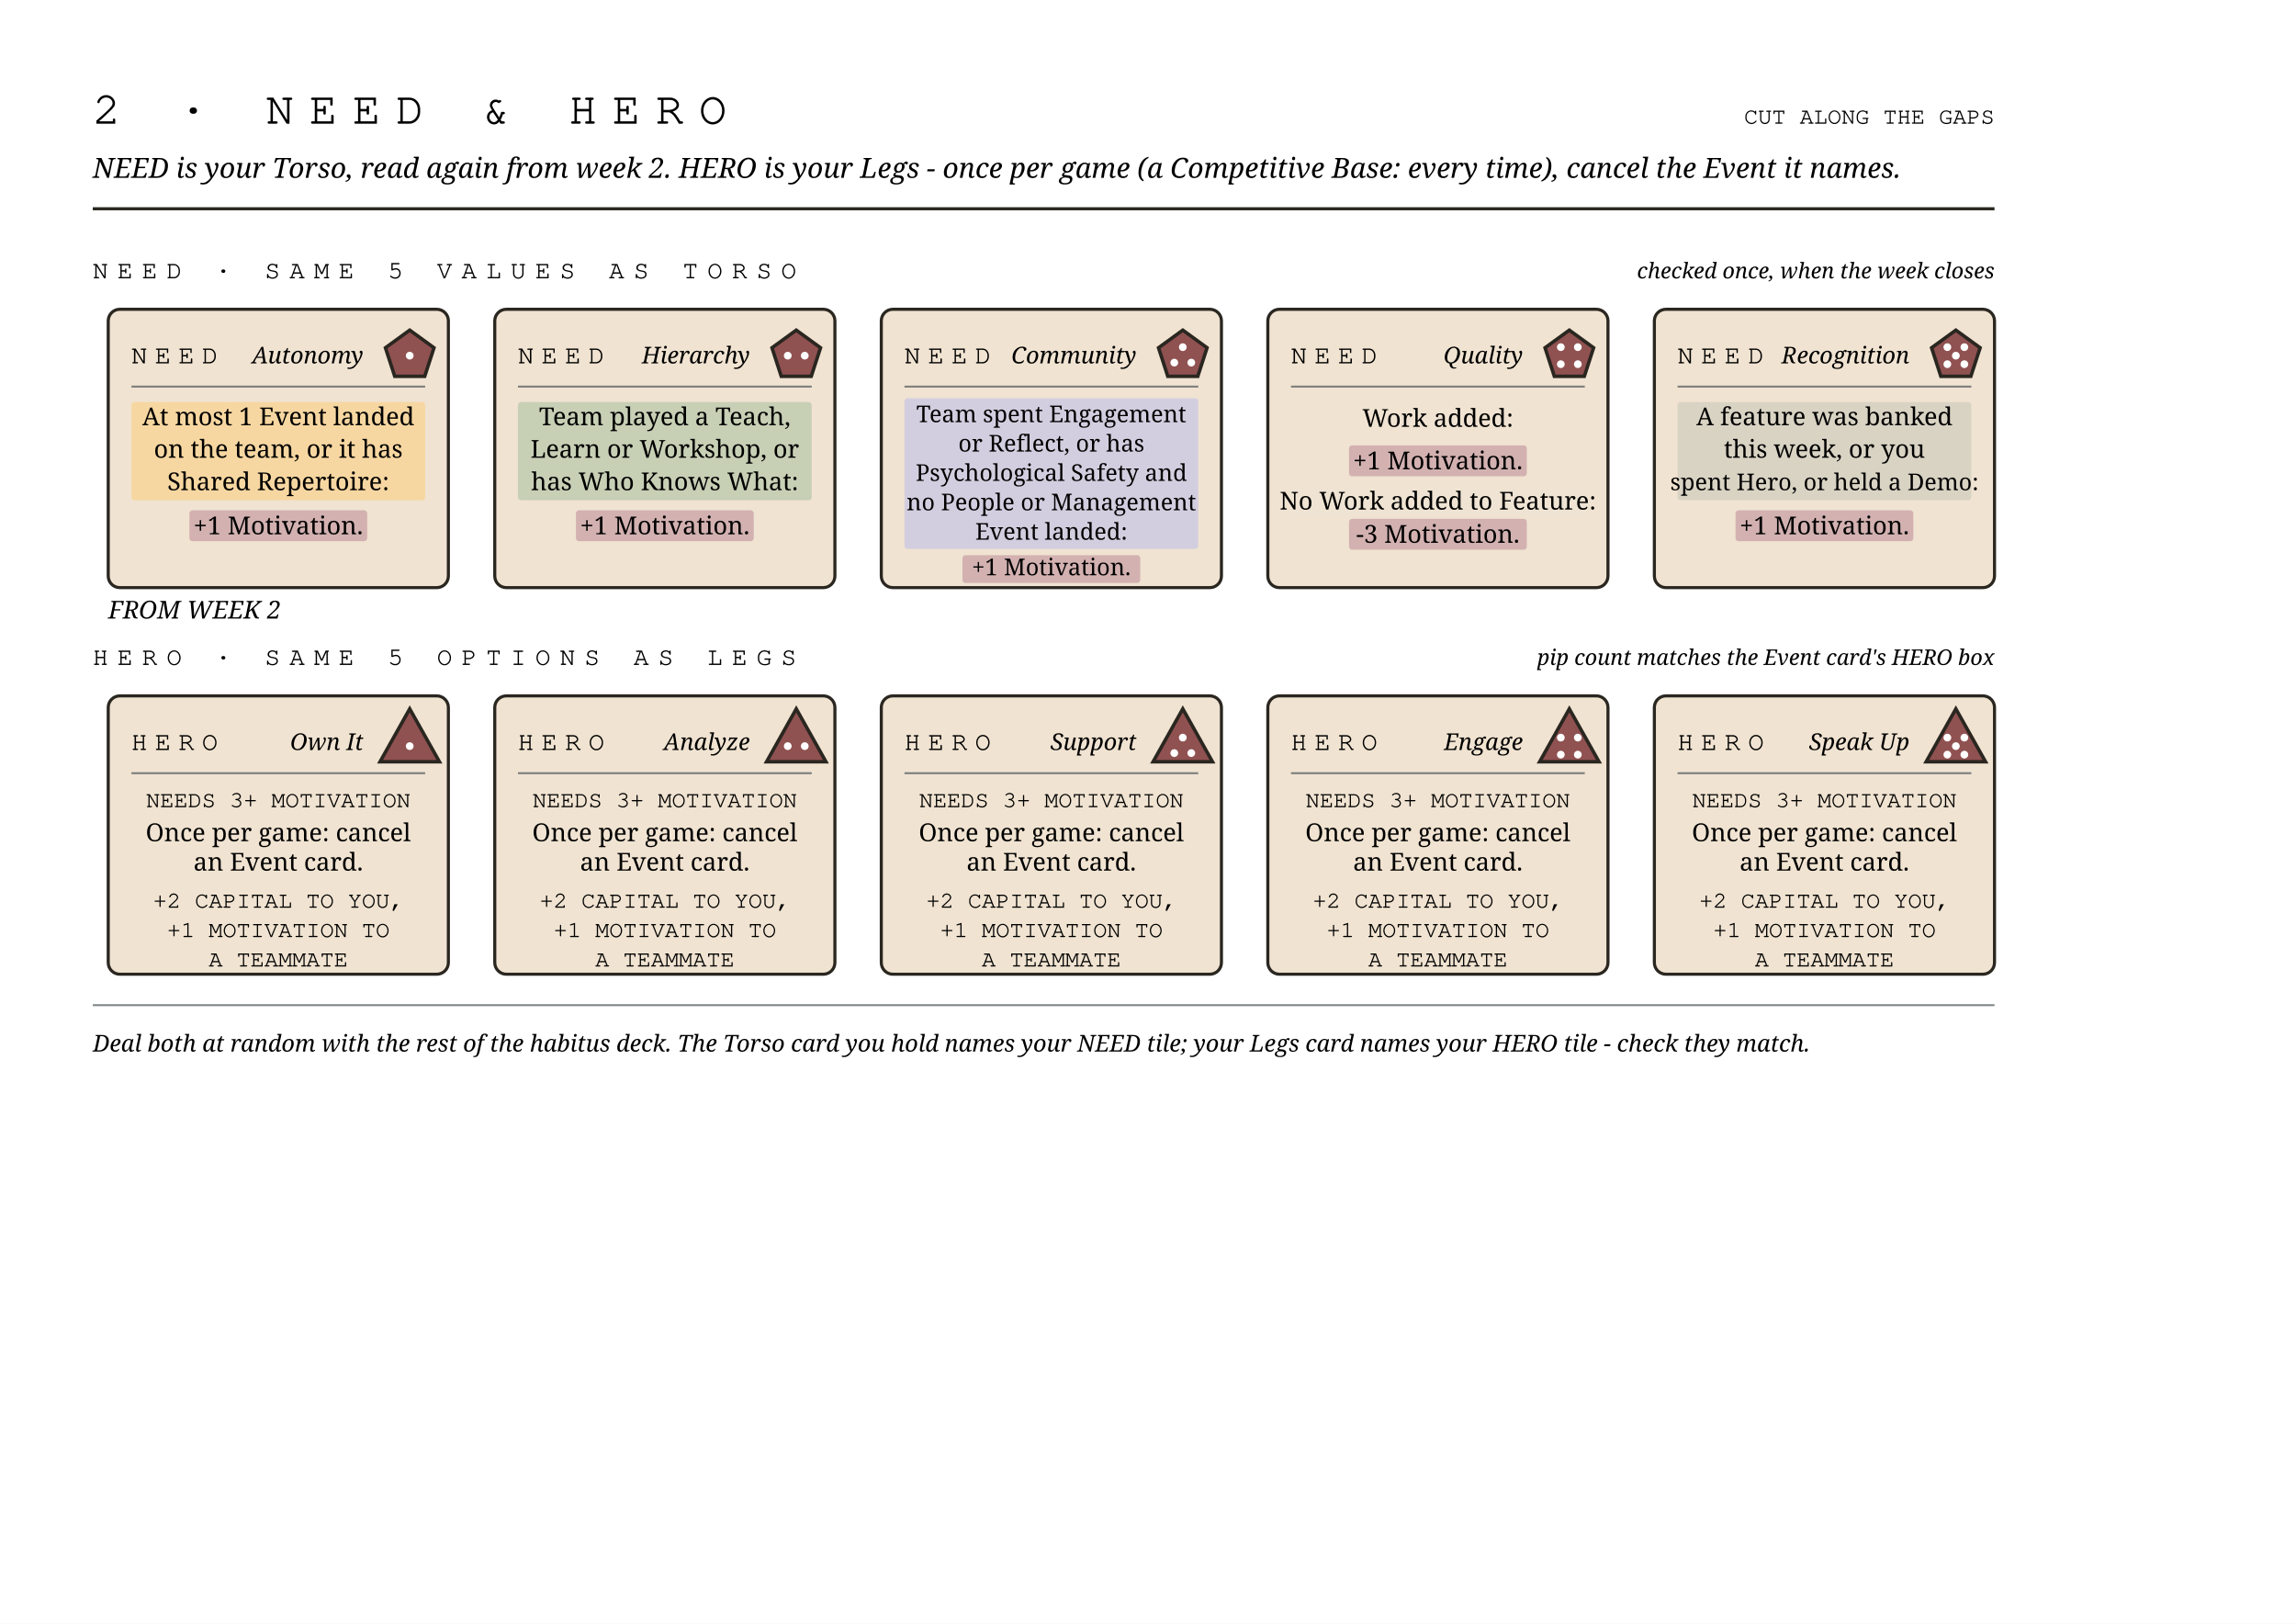
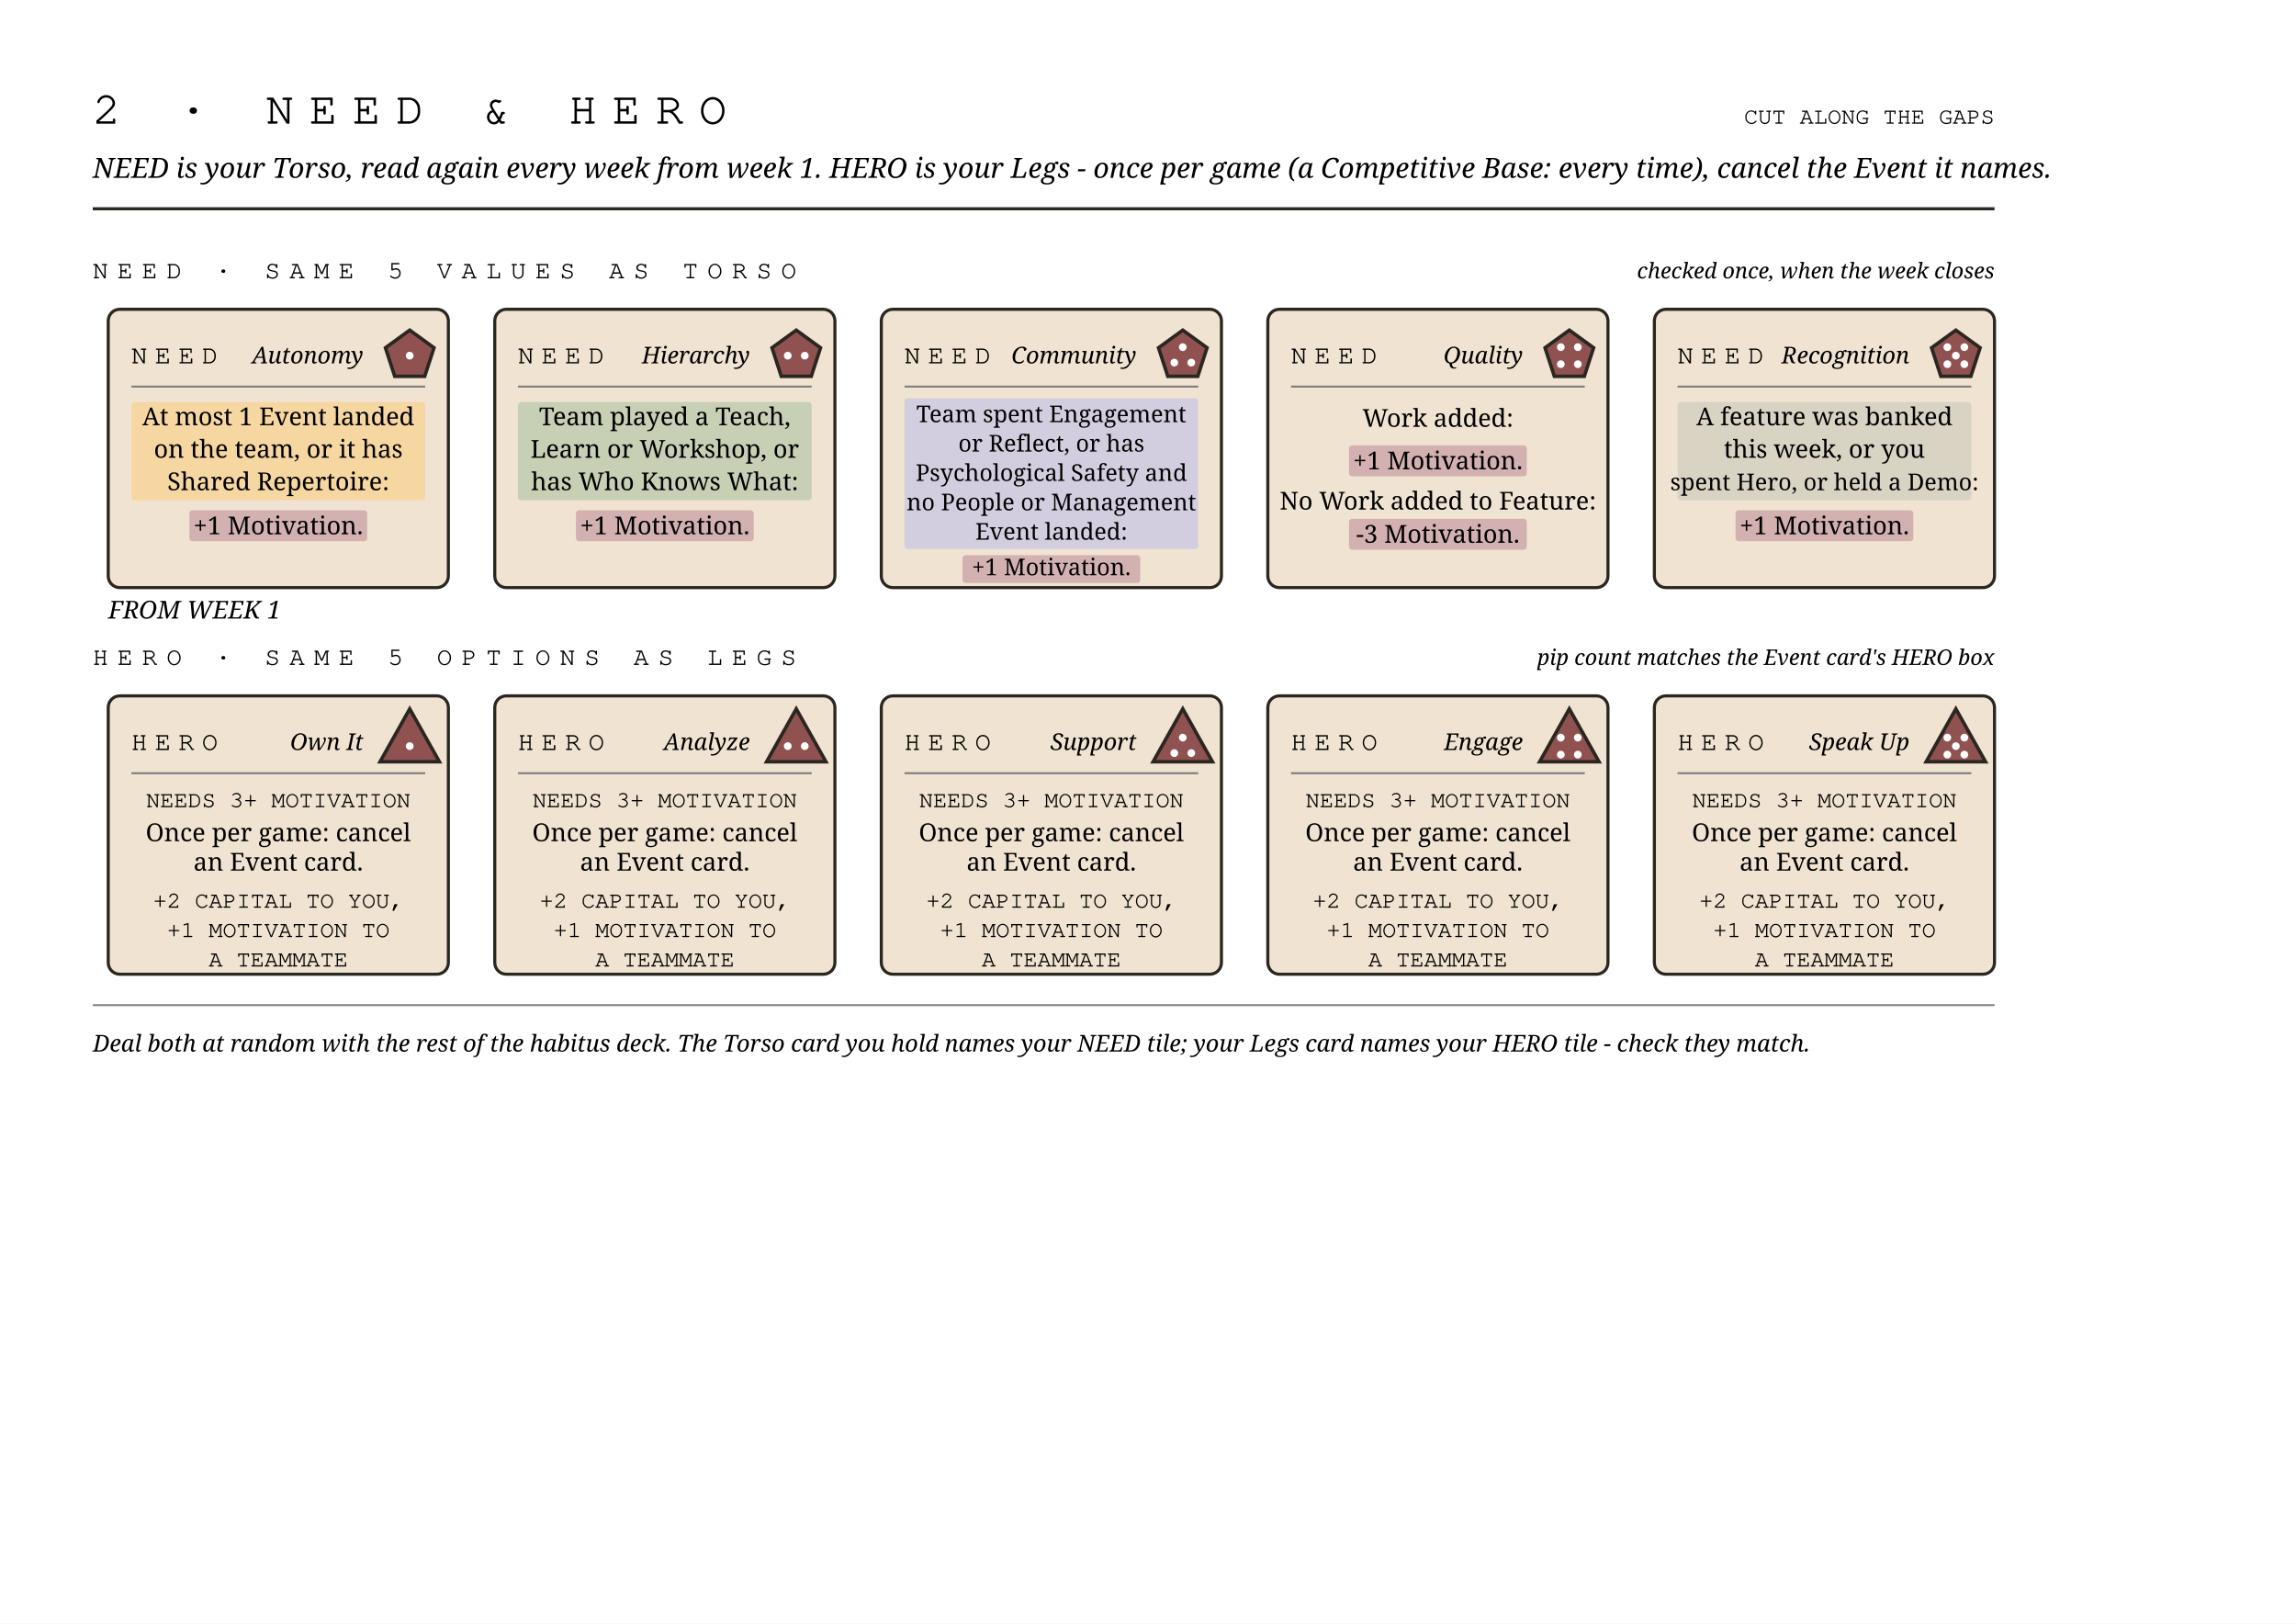
<svg xmlns="http://www.w3.org/2000/svg" width="297mm" height="210mm" viewBox="0 0 297 210">
  <style>
  .serif { font-family:"EB Garamond",Garamond,Georgia,serif; fill:#000000; }
  .mono  { font-family:"IBM Plex Mono","Courier Prime",Courier,monospace; fill:#000000; }
  .cut   { fill:#F0E3D1; stroke:#2A2620; stroke-width:.4; }
  .hair  { stroke:#4A5259; stroke-width:.25; fill:none; opacity:.7; }
  .rl    { font-size:3.3px; letter-spacing:1.2px; }
  .ic    { fill:#F2EDE0; stroke:#2A2620; stroke-width:.45; }
  .pip   { fill:#FFFFFF; stroke:none; }
</style>
  <defs>
    <g id="sh-torso">
      <polygon points="0,-3.3 3.14,-1.02 1.94,2.67 -1.94,2.67 -3.14,-1.02" class="ic" />
    </g>
    <g id="sh-torso-red">
      <polygon points="0,-3.3 3.14,-1.02 1.94,2.67 -1.94,2.67 -3.14,-1.02" fill="#905151" stroke="#2A2620" stroke-width=".45" />
    </g>
    <g id="sh-legs-red">
      <polygon points="0,-4.32 3.84,2.52 -3.84,2.52" fill="#905151" stroke="#2A2620" stroke-width=".45" />
    </g>
    <g id="p1">
      <circle cx="0" cy="0" r=".5" class="pip" />
    </g>
    <g id="p2">
      <circle cx="-1.1" cy="0" r=".5" class="pip" />
      <circle cx="1.1" cy="0" r=".5" class="pip" />
    </g>
    <g id="p3">
      <circle cx="0" cy="-1.1" r=".5" class="pip" />
      <circle cx="-1.1" cy="0.9" r=".5" class="pip" />
      <circle cx="1.1" cy="0.9" r=".5" class="pip" />
    </g>
    <g id="p4">
      <circle cx="-1.1" cy="-1.1" r=".5" class="pip" />
      <circle cx="1.1" cy="-1.1" r=".5" class="pip" />
      <circle cx="-1.1" cy="1.1" r=".5" class="pip" />
      <circle cx="1.1" cy="1.1" r=".5" class="pip" />
    </g>
    <g id="p5">
      <circle cx="-1.1" cy="-1.1" r=".5" class="pip" />
      <circle cx="1.1" cy="-1.1" r=".5" class="pip" />
      <circle cx="0" cy="0" r=".5" class="pip" />
      <circle cx="-1.1" cy="1.1" r=".5" class="pip" />
      <circle cx="1.1" cy="1.1" r=".5" class="pip" />
    </g>
  </defs>
  <rect width="297" height="210" fill="#FFFFFF" />
  <text x="12" y="16" class="mono" font-size="6" letter-spacing="2">2 · NEED &amp; HERO</text>
-   <text x="12" y="23" class="serif" font-size="3.6" font-style="italic">NEED is your Torso, read again from week 2. HERO is your Legs - once per game (a Competitive Base: every time), cancel the Event it names.</text>
+   <text x="12" y="23" class="serif" font-size="3.6" font-style="italic">NEED is your Torso, read again every week from week 1. HERO is your Legs - once per game (a Competitive Base: every time), cancel the Event it names.</text>
  <text x="258" y="16" class="mono" font-size="3" text-anchor="end">CUT ALONG THE GAPS</text>
  <line x1="12" y1="27" x2="258" y2="27" stroke="#2A2620" stroke-width=".4" />
  <text x="12" y="36" class="mono rl">NEED · SAME 5 VALUES AS TORSO</text>
  <text x="258" y="36" class="serif" font-size="2.8" text-anchor="end" font-style="italic">checked once, when the week closes</text>
  <g>
    <rect x="14" y="40" width="44" height="36" rx="1.5" class="cut" />
    <use href="#sh-torso-red" x="53" y="46" />
    <use href="#p1" x="53" y="46" />
    <text x="17" y="47" class="mono" font-size="3.4" letter-spacing="1">NEED</text>
    <text x="47" y="47" class="serif" font-size="3" font-style="italic" text-anchor="end">Autonomy</text>
    <line x1="17" y1="50" x2="55" y2="50" class="hair" />
    <rect x="17" y="52" width="38" height="12.7" rx=".4" fill="#F7D7A1" />
    <text x="36" y="55" class="serif" font-size="3.2" text-anchor="middle">At most 1 Event landed</text>
    <text x="36" y="59.2" class="serif" font-size="3.2" text-anchor="middle">on the team, or it has</text>
    <text x="36" y="63.4" class="serif" font-size="3.2" text-anchor="middle">Shared Repertoire:</text>
    <rect x="24.5" y="66" width="23" height="4" rx=".4" fill="#D3B1B1" />
    <text x="36" y="69.1" class="serif" font-size="3.2" text-anchor="middle">+1 Motivation.</text>
    <rect x="64" y="40" width="44" height="36" rx="1.5" class="cut" />
    <use href="#sh-torso-red" x="103" y="46" />
    <use href="#p2" x="103" y="46" />
    <text x="67" y="47" class="mono" font-size="3.4" letter-spacing="1">NEED</text>
    <text x="97" y="47" class="serif" font-size="3" font-style="italic" text-anchor="end">Hierarchy</text>
    <line x1="67" y1="50" x2="105" y2="50" class="hair" />
    <rect x="67" y="52" width="38" height="12.7" rx=".4" fill="#C7CFB5" />
    <text x="86" y="55" class="serif" font-size="3.2" text-anchor="middle">Team played a Teach,</text>
    <text x="86" y="59.2" class="serif" font-size="3.2" text-anchor="middle">Learn or Workshop, or</text>
    <text x="86" y="63.4" class="serif" font-size="3.2" text-anchor="middle">has Who Knows What:</text>
    <rect x="74.5" y="66" width="23" height="4" rx=".4" fill="#D3B1B1" />
    <text x="86" y="69.1" class="serif" font-size="3.2" text-anchor="middle">+1 Motivation.</text>
    <rect x="114" y="40" width="44" height="36" rx="1.5" class="cut" />
    <use href="#sh-torso-red" x="153" y="46" />
    <use href="#p3" x="153" y="46" />
    <text x="117" y="47" class="mono" font-size="3.4" letter-spacing="1">NEED</text>
    <text x="147" y="47" class="serif" font-size="3" font-style="italic" text-anchor="end">Community</text>
    <line x1="117" y1="50" x2="155" y2="50" class="hair" />
    <rect x="117" y="51.5" width="38" height="19.5" rx=".4" fill="#D3CEDF" />
    <text x="136" y="54.6" class="serif" font-size="3" text-anchor="middle">Team spent Engagement</text>
    <text x="136" y="58.4" class="serif" font-size="3" text-anchor="middle">or Reflect, or has</text>
    <text x="136" y="62.2" class="serif" font-size="3" text-anchor="middle">Psychological Safety and</text>
    <text x="136" y="66" class="serif" font-size="3" text-anchor="middle">no People or Management</text>
    <text x="136" y="69.8" class="serif" font-size="3" text-anchor="middle">Event landed:</text>
    <rect x="124.5" y="71.8" width="23" height="3.6" rx=".4" fill="#D3B1B1" />
    <text x="136" y="74.4" class="serif" font-size="3" text-anchor="middle">+1 Motivation.</text>
    <rect x="164" y="40" width="44" height="36" rx="1.5" class="cut" />
    <use href="#sh-torso-red" x="203" y="46" />
    <use href="#p4" x="203" y="46" />
    <text x="167" y="47" class="mono" font-size="3.4" letter-spacing="1">NEED</text>
    <text x="197" y="47" class="serif" font-size="3" font-style="italic" text-anchor="end">Quality</text>
    <line x1="167" y1="50" x2="205" y2="50" class="hair" />
    <text x="186" y="55.2" class="serif" font-size="3.2" text-anchor="middle">Work added:</text>
    <rect x="174.5" y="57.6" width="23" height="4" rx=".4" fill="#D3B1B1" />
    <text x="186" y="60.7" class="serif" font-size="3.2" text-anchor="middle">+1 Motivation.</text>
    <rect x="167" y="63.2" width="38" height="3.4" rx=".4" fill="#EFE4D3" />
    <text x="186" y="65.9" class="serif" font-size="3.2" text-anchor="middle">No Work added to Feature:</text>
    <rect x="174.5" y="67.1" width="23" height="4" rx=".4" fill="#D3B1B1" />
    <text x="186" y="70.2" class="serif" font-size="3.2" text-anchor="middle">-3 Motivation.</text>
    <rect x="214" y="40" width="44" height="36" rx="1.5" class="cut" />
    <use href="#sh-torso-red" x="253" y="46" />
    <use href="#p5" x="253" y="46" />
    <text x="217" y="47" class="mono" font-size="3.4" letter-spacing="1">NEED</text>
    <text x="247" y="47" class="serif" font-size="3" font-style="italic" text-anchor="end">Recognition</text>
    <line x1="217" y1="50" x2="255" y2="50" class="hair" />
    <rect x="217" y="52" width="38" height="12.7" rx=".4" fill="#D9D3C4" />
    <text x="236" y="55" class="serif" font-size="3.2" text-anchor="middle">A feature was banked</text>
    <text x="236" y="59.2" class="serif" font-size="3.2" text-anchor="middle">this week, or you</text>
    <text x="236" y="63.4" class="serif" font-size="3" text-anchor="middle">spent Hero, or held a Demo:</text>
    <rect x="224.5" y="66" width="23" height="4" rx=".4" fill="#D3B1B1" />
    <text x="236" y="69.1" class="serif" font-size="3.2" text-anchor="middle">+1 Motivation.</text>
  </g>
-   <text x="14" y="80" class="serif" font-size="3.2" font-style="italic">FROM WEEK 2</text>
+   <text x="14" y="80" class="serif" font-size="3.2" font-style="italic">FROM WEEK 1</text>
  <text x="12" y="86" class="mono rl">HERO · SAME 5 OPTIONS AS LEGS</text>
  <text x="258" y="86" class="serif" font-size="2.8" text-anchor="end" font-style="italic">pip count matches the Event card's HERO box</text>
  <g>
    <rect x="14" y="90" width="44" height="36" rx="1.5" class="cut" />
    <use href="#sh-legs-red" x="53" y="96" />
    <use href="#p1" x="53" y="96.5" />
    <text x="17" y="97" class="mono" font-size="3.4" letter-spacing="1">HERO</text>
    <text x="47" y="97" class="serif" font-size="3" font-style="italic" text-anchor="end">Own It</text>
    <line x1="17" y1="100" x2="55" y2="100" class="hair" />
    <text x="36" y="104.4" class="mono" font-size="3" text-anchor="middle">NEEDS 3+ MOTIVATION</text>
    <text x="36" y="108.8" class="serif" font-size="3.2" text-anchor="middle">Once per game: cancel</text>
    <text x="36" y="112.6" class="serif" font-size="3.2" text-anchor="middle">an Event card.</text>
    <text x="36" y="117.4" class="mono" font-size="3" text-anchor="middle">+2 CAPITAL TO YOU,</text>
    <text x="36" y="121.2" class="mono" font-size="3" text-anchor="middle">+1 MOTIVATION TO</text>
    <text x="36" y="125" class="mono" font-size="3" text-anchor="middle">A TEAMMATE</text>
    <rect x="64" y="90" width="44" height="36" rx="1.5" class="cut" />
    <use href="#sh-legs-red" x="103" y="96" />
    <use href="#p2" x="103" y="96.5" />
    <text x="67" y="97" class="mono" font-size="3.4" letter-spacing="1">HERO</text>
    <text x="97" y="97" class="serif" font-size="3" font-style="italic" text-anchor="end">Analyze</text>
    <line x1="67" y1="100" x2="105" y2="100" class="hair" />
    <text x="86" y="104.4" class="mono" font-size="3" text-anchor="middle">NEEDS 3+ MOTIVATION</text>
    <text x="86" y="108.8" class="serif" font-size="3.2" text-anchor="middle">Once per game: cancel</text>
    <text x="86" y="112.6" class="serif" font-size="3.2" text-anchor="middle">an Event card.</text>
    <text x="86" y="117.4" class="mono" font-size="3" text-anchor="middle">+2 CAPITAL TO YOU,</text>
    <text x="86" y="121.2" class="mono" font-size="3" text-anchor="middle">+1 MOTIVATION TO</text>
    <text x="86" y="125" class="mono" font-size="3" text-anchor="middle">A TEAMMATE</text>
    <rect x="114" y="90" width="44" height="36" rx="1.5" class="cut" />
    <use href="#sh-legs-red" x="153" y="96" />
    <use href="#p3" x="153" y="96.5" />
    <text x="117" y="97" class="mono" font-size="3.4" letter-spacing="1">HERO</text>
    <text x="147" y="97" class="serif" font-size="3" font-style="italic" text-anchor="end">Support</text>
    <line x1="117" y1="100" x2="155" y2="100" class="hair" />
    <text x="136" y="104.4" class="mono" font-size="3" text-anchor="middle">NEEDS 3+ MOTIVATION</text>
    <text x="136" y="108.8" class="serif" font-size="3.2" text-anchor="middle">Once per game: cancel</text>
    <text x="136" y="112.6" class="serif" font-size="3.2" text-anchor="middle">an Event card.</text>
    <text x="136" y="117.4" class="mono" font-size="3" text-anchor="middle">+2 CAPITAL TO YOU,</text>
    <text x="136" y="121.2" class="mono" font-size="3" text-anchor="middle">+1 MOTIVATION TO</text>
    <text x="136" y="125" class="mono" font-size="3" text-anchor="middle">A TEAMMATE</text>
    <rect x="164" y="90" width="44" height="36" rx="1.5" class="cut" />
    <use href="#sh-legs-red" x="203" y="96" />
    <use href="#p4" x="203" y="96.5" />
    <text x="167" y="97" class="mono" font-size="3.4" letter-spacing="1">HERO</text>
    <text x="197" y="97" class="serif" font-size="3" font-style="italic" text-anchor="end">Engage</text>
    <line x1="167" y1="100" x2="205" y2="100" class="hair" />
    <text x="186" y="104.4" class="mono" font-size="3" text-anchor="middle">NEEDS 3+ MOTIVATION</text>
    <text x="186" y="108.8" class="serif" font-size="3.2" text-anchor="middle">Once per game: cancel</text>
    <text x="186" y="112.6" class="serif" font-size="3.2" text-anchor="middle">an Event card.</text>
    <text x="186" y="117.4" class="mono" font-size="3" text-anchor="middle">+2 CAPITAL TO YOU,</text>
    <text x="186" y="121.2" class="mono" font-size="3" text-anchor="middle">+1 MOTIVATION TO</text>
    <text x="186" y="125" class="mono" font-size="3" text-anchor="middle">A TEAMMATE</text>
    <rect x="214" y="90" width="44" height="36" rx="1.5" class="cut" />
    <use href="#sh-legs-red" x="253" y="96" />
    <use href="#p5" x="253" y="96.5" />
    <text x="217" y="97" class="mono" font-size="3.4" letter-spacing="1">HERO</text>
    <text x="247" y="97" class="serif" font-size="3" font-style="italic" text-anchor="end">Speak Up</text>
    <line x1="217" y1="100" x2="255" y2="100" class="hair" />
    <text x="236" y="104.4" class="mono" font-size="3" text-anchor="middle">NEEDS 3+ MOTIVATION</text>
    <text x="236" y="108.8" class="serif" font-size="3.2" text-anchor="middle">Once per game: cancel</text>
    <text x="236" y="112.6" class="serif" font-size="3.2" text-anchor="middle">an Event card.</text>
    <text x="236" y="117.4" class="mono" font-size="3" text-anchor="middle">+2 CAPITAL TO YOU,</text>
    <text x="236" y="121.2" class="mono" font-size="3" text-anchor="middle">+1 MOTIVATION TO</text>
    <text x="236" y="125" class="mono" font-size="3" text-anchor="middle">A TEAMMATE</text>
  </g>
  <line x1="12" y1="130" x2="258" y2="130" class="hair" />
  <text x="12" y="136" class="serif" font-size="3" font-style="italic">Deal both at random with the rest of the habitus deck. The Torso card you hold names your NEED tile; your Legs card names your HERO tile - check they match.</text>
</svg>
